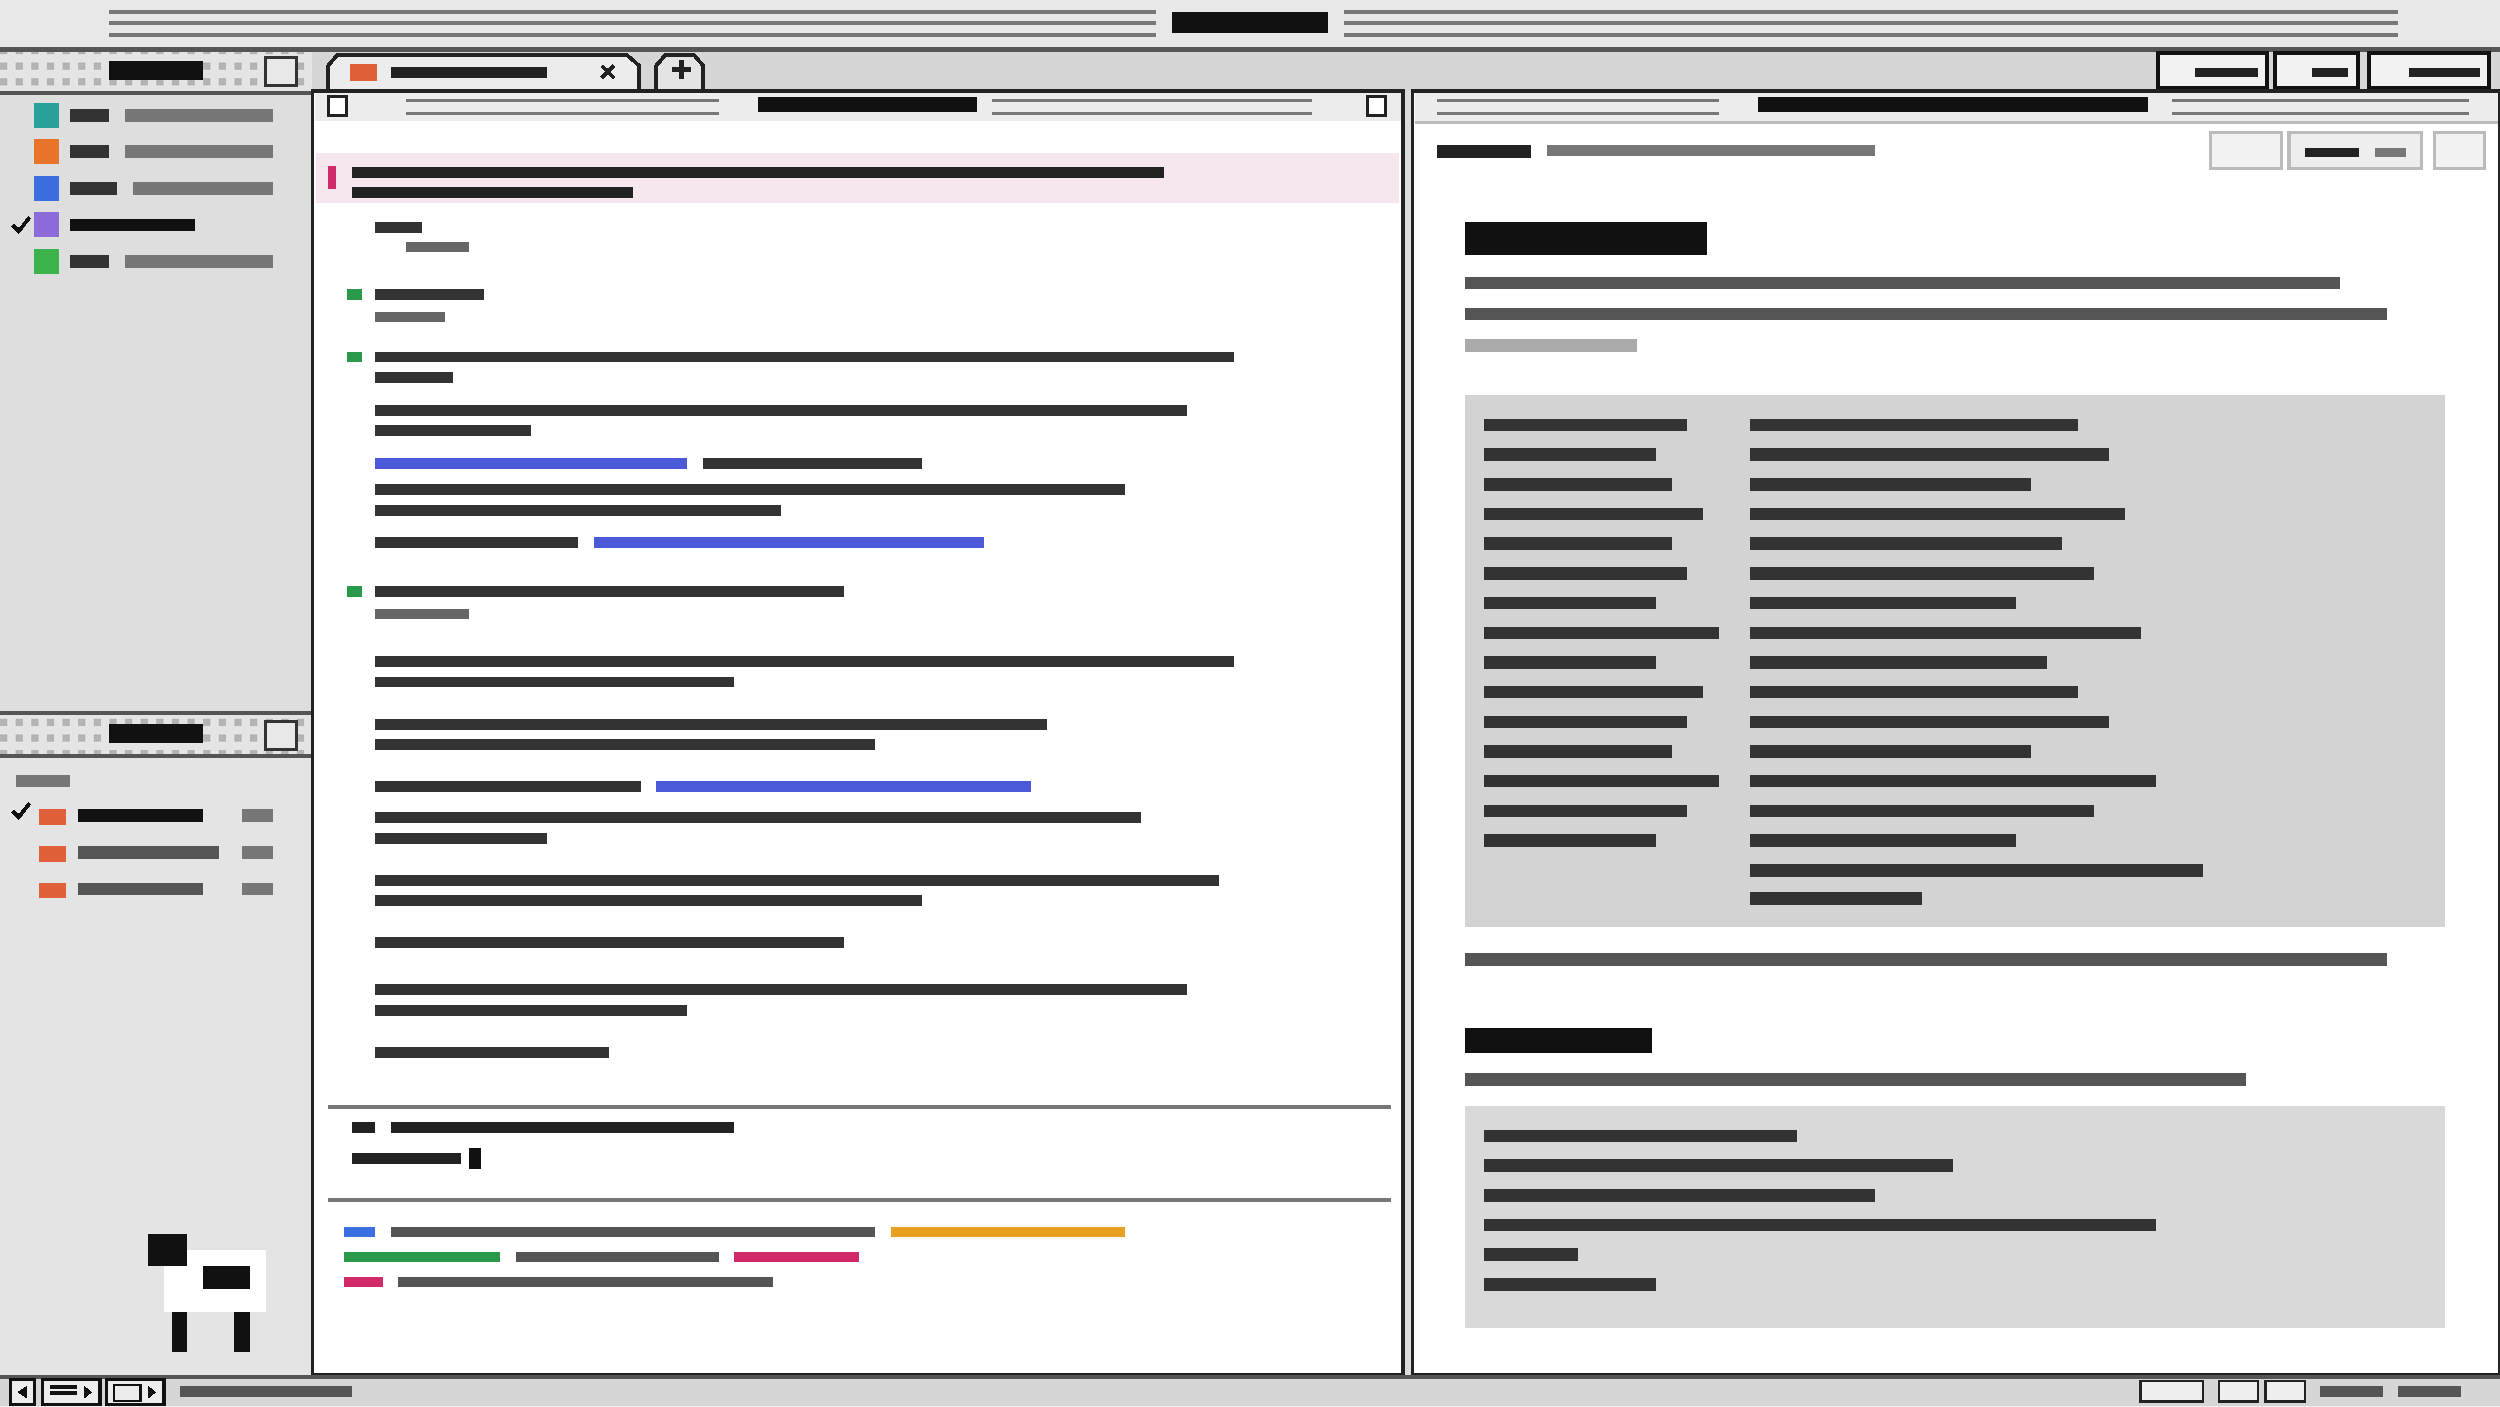
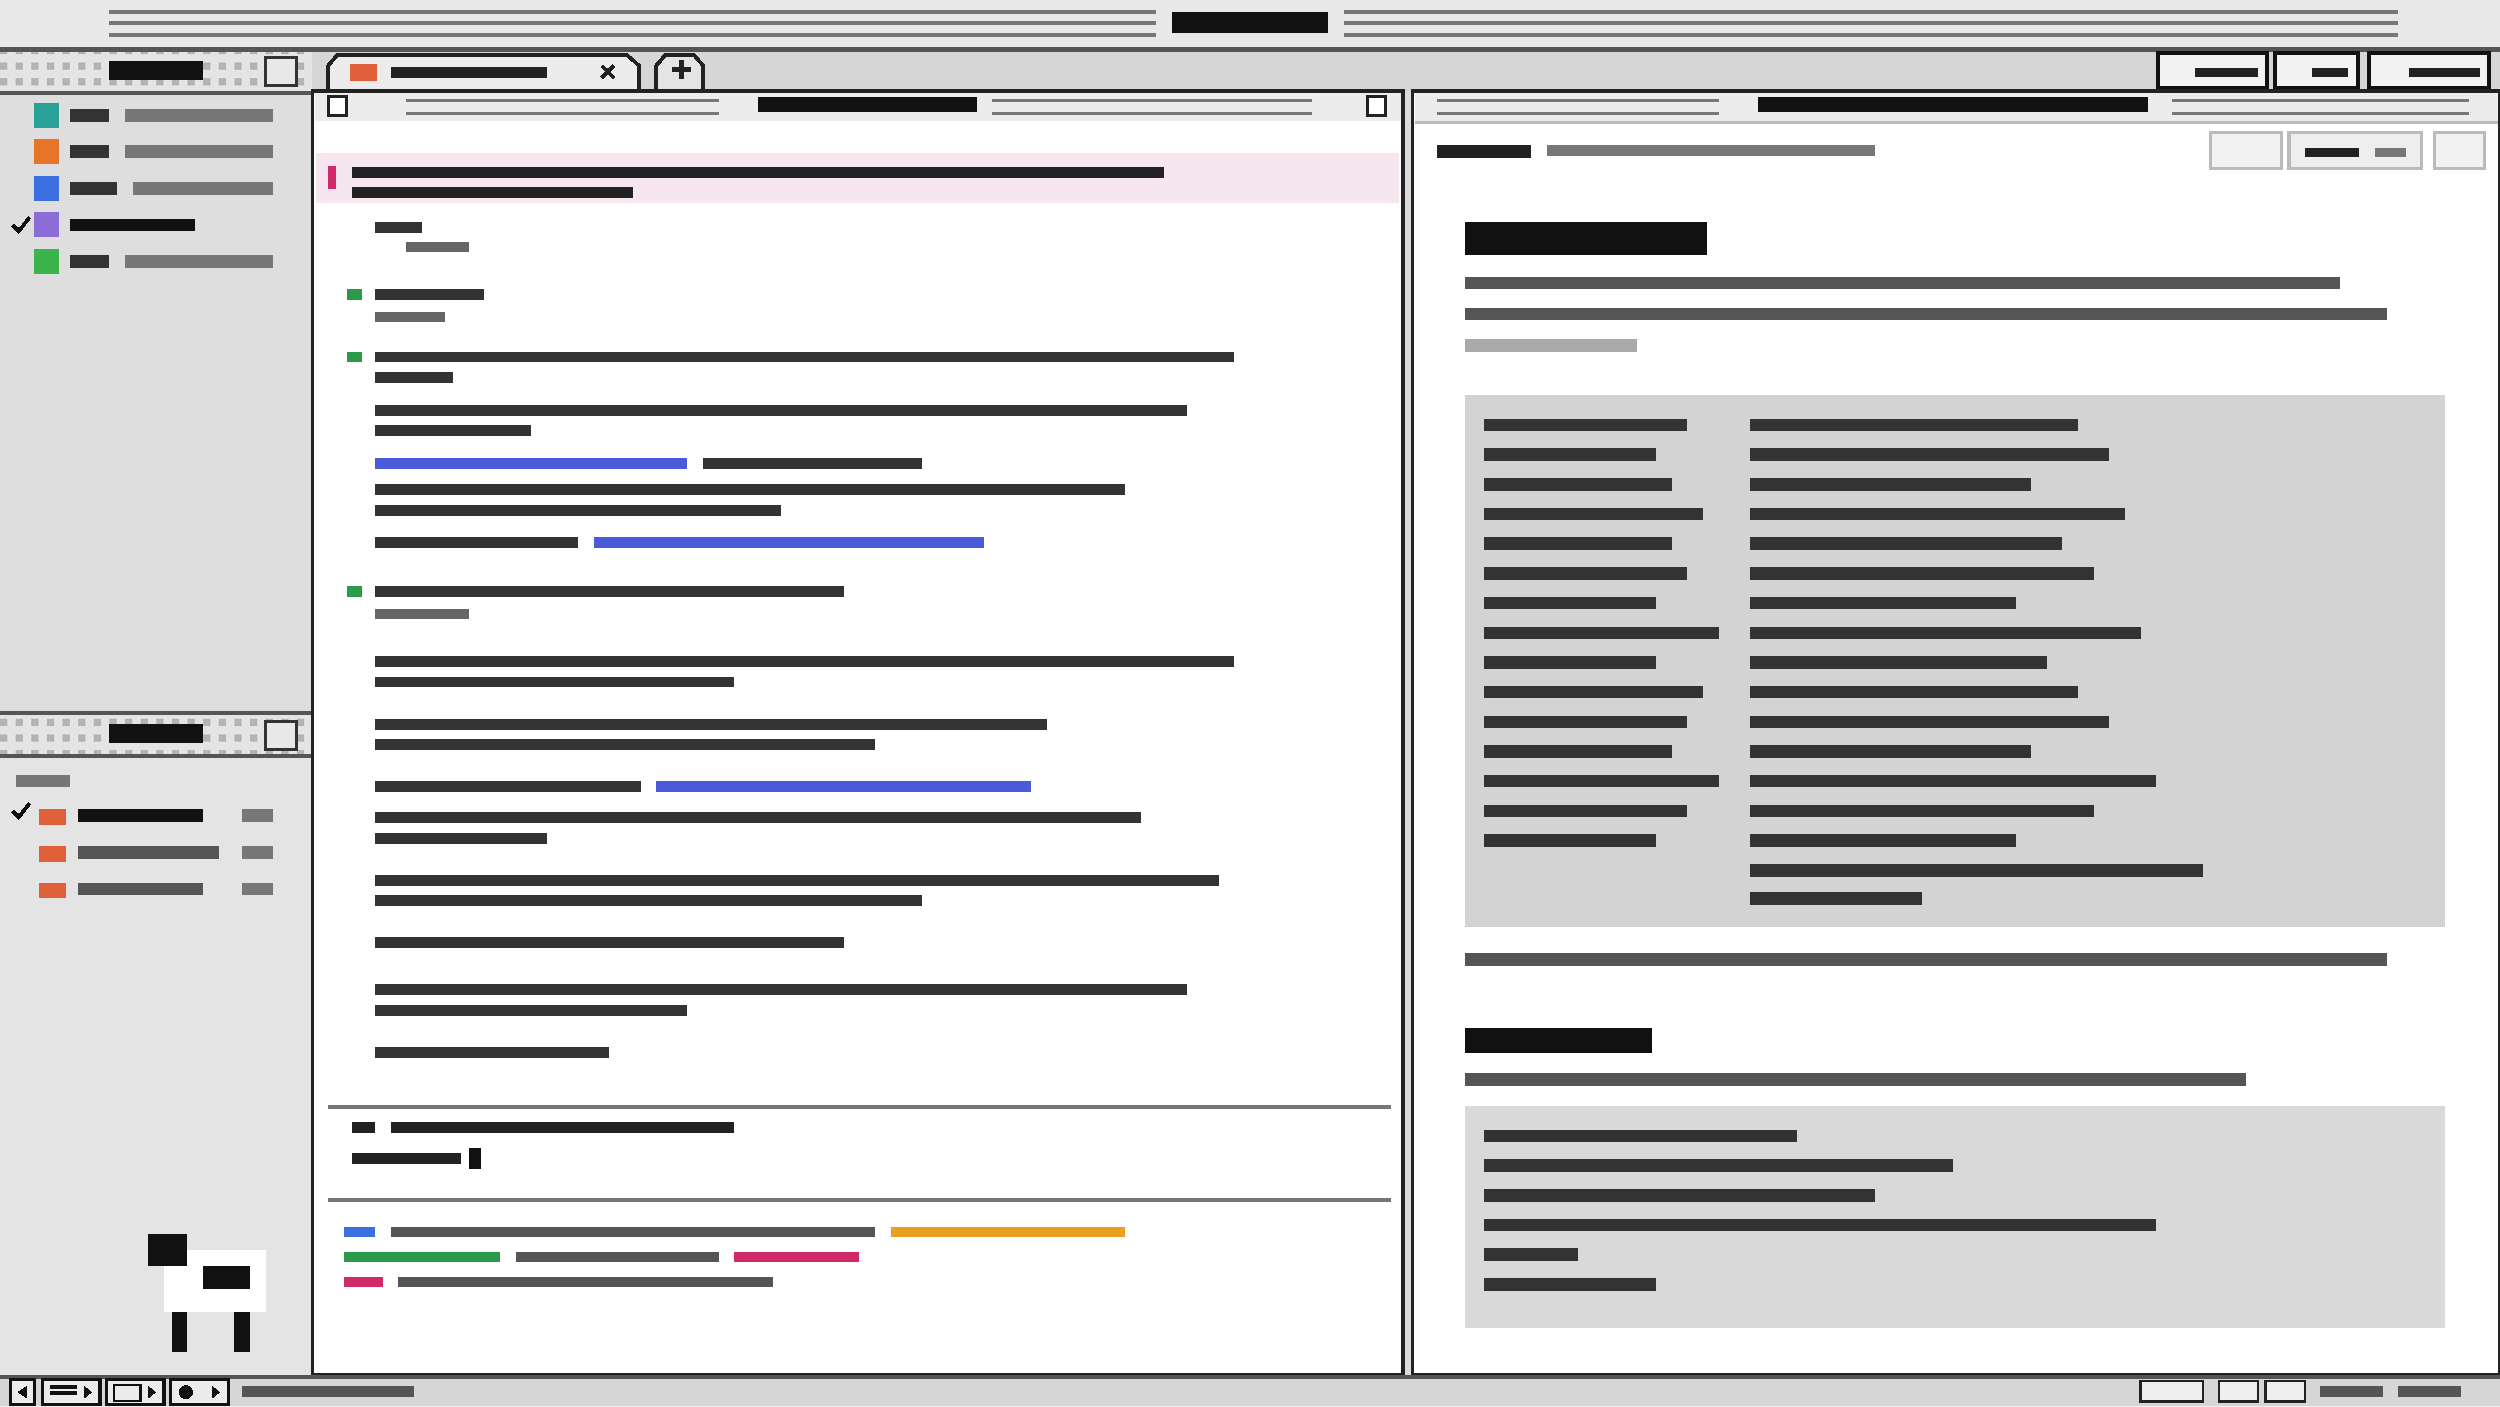
<svg xmlns="http://www.w3.org/2000/svg" viewBox="0 0 320 180" shape-rendering="crispEdges">
  <defs>
    <pattern id="dots" width="2" height="2" patternUnits="userSpaceOnUse">
      <rect width="2" height="2" fill="#e4e4e4" />
      <rect width="1" height="1" fill="#b4b4b4" />
    </pattern>
  </defs>
  <rect width="320" height="180" fill="#dcdcdc" />
  <rect width="320" height="6" fill="#e8e8e8" />
  <path d="M14 1.5H148M14 3H148M14 4.5H148M172 1.5H307M172 3H307M172 4.5H307" stroke="#777" stroke-width="0.5" />
  <rect x="150" y="1.6" width="20" height="2.6" fill="#111" />
  <rect y="6" width="320" height="0.6" fill="#555" />
  <rect y="6.6" width="40" height="5" fill="url(#dots)" />
  <rect x="14" y="7.8" width="12" height="2.4" fill="#111" />
  <rect x="34" y="7.4" width="4" height="3.6" fill="#e8e8e8" stroke="#333" stroke-width="0.4" />
  <rect y="11.6" width="40" height="0.5" fill="#555" />
  <rect y="12.1" width="40" height="79" fill="#dedede" />
  <g>
    <rect x="4.4" y="13.2" width="3.2" height="3.2" fill="#2aa198" />
    <rect x="9" y="14" width="5" height="1.6" fill="#333" />
    <rect x="16" y="14" width="19" height="1.6" fill="#777" />
    <rect x="4.4" y="17.8" width="3.2" height="3.2" fill="#e8742a" />
    <rect x="9" y="18.6" width="5" height="1.6" fill="#333" />
    <rect x="16" y="18.6" width="19" height="1.6" fill="#777" />
    <rect x="4.4" y="22.5" width="3.2" height="3.2" fill="#3b6fe0" />
    <rect x="9" y="23.3" width="6" height="1.6" fill="#333" />
    <rect x="17" y="23.3" width="18" height="1.6" fill="#777" />
    <rect x="4.4" y="27.2" width="3.2" height="3.2" fill="#8c6cd8" />
    <rect x="9" y="28" width="16" height="1.6" fill="#111" />
    <path d="M1.6 28.8l0.8 0.8 1.4-1.8" stroke="#111" stroke-width="0.5" fill="none" />
    <rect x="4.4" y="31.9" width="3.2" height="3.2" fill="#3cb44b" />
    <rect x="9" y="32.7" width="5" height="1.6" fill="#333" />
    <rect x="16" y="32.7" width="19" height="1.6" fill="#777" />
  </g>
  <rect y="91" width="40" height="0.5" fill="#555" />
  <rect y="91.5" width="40" height="5" fill="url(#dots)" />
  <rect x="14" y="92.7" width="12" height="2.4" fill="#111" />
  <rect x="34" y="92.3" width="4" height="3.6" fill="#e8e8e8" stroke="#333" stroke-width="0.4" />
  <rect y="96.5" width="40" height="0.5" fill="#555" />
  <rect y="97" width="40" height="79" fill="#e4e4e4" />
  <rect x="2" y="99.2" width="7" height="1.6" fill="#777" />
  <g>
    <path d="M1.6 103.8l0.8 0.8 1.4-1.8" stroke="#111" stroke-width="0.5" fill="none" />
    <rect x="5" y="103.6" width="3.4" height="2" fill="#e0603a" />
    <rect x="10" y="103.6" width="16" height="1.6" fill="#111" />
    <rect x="31" y="103.6" width="4" height="1.6" fill="#777" />
    <rect x="5" y="108.3" width="3.4" height="2" fill="#e0603a" />
    <rect x="10" y="108.3" width="18" height="1.6" fill="#555" />
    <rect x="31" y="108.3" width="4" height="1.6" fill="#777" />
    <rect x="5" y="113" width="3.4" height="2" fill="#e0603a" />
    <rect x="10" y="113" width="16" height="1.6" fill="#555" />
    <rect x="31" y="113" width="4" height="1.6" fill="#777" />
  </g>
  <rect x="21" y="160" width="13" height="8" fill="#fff" />
  <rect x="19" y="158" width="5" height="4" fill="#111" />
  <rect x="26" y="162" width="6" height="3" fill="#111" />
  <rect x="22" y="168" width="2" height="5" fill="#111" />
  <rect x="30" y="168" width="2" height="5" fill="#111" />
  <rect x="40" y="6.6" width="280" height="5" fill="#d6d6d6" />
  <path d="M42 11.6V8.4l1.2-1.4h37l1.6 1.4v3.2" fill="#ececec" stroke="#222" stroke-width="0.5" />
  <rect x="44.8" y="8.2" width="3.4" height="2.2" fill="#e0603a" />
  <rect x="50" y="8.6" width="20" height="1.4" fill="#222" />
  <path d="M77 8.4l1.6 1.6M78.6 8.4L77 10" stroke="#222" stroke-width="0.5" />
  <path d="M84 11.6V8.4l1.2-1.4h3.6l1.2 1.4v3.2" fill="#e4e4e4" stroke="#222" stroke-width="0.5" />
  <rect x="86" y="8.6" width="2.4" height="0.6" fill="#222" />
  <rect x="86.9" y="7.7" width="0.6" height="2.4" fill="#222" />
  <g fill="#f2f2f2" stroke="#111" stroke-width="0.5">
    <rect x="276.2" y="6.8" width="14" height="4.4" />
    <rect x="291.2" y="6.8" width="10.6" height="4.4" />
    <rect x="303.2" y="6.8" width="15.4" height="4.4" />
  </g>
  <g fill="#222">
    <rect x="281" y="8.7" width="8" height="1.2" />
    <rect x="296" y="8.7" width="4.6" height="1.2" />
    <rect x="308.4" y="8.7" width="9" height="1.2" />
  </g>
  <rect x="40" y="11.6" width="139.6" height="164.4" fill="#fff" stroke="#222" stroke-width="0.5" />
  <rect x="40.3" y="11.9" width="139" height="3.6" fill="#ececec" />
  <path d="M52 12.9H92M52 14.5H92M127 12.9H168M127 14.5H168" stroke="#777" stroke-width="0.4" />
  <rect x="97" y="12.4" width="28" height="2" fill="#111" />
  <rect x="42" y="12.4" width="2.4" height="2.4" fill="#fff" stroke="#222" stroke-width="0.4" />
  <rect x="175" y="12.4" width="2.4" height="2.4" fill="#fff" stroke="#222" stroke-width="0.4" />
  <rect x="40.5" y="19.6" width="138.6" height="6.4" fill="#f6e6ef" />
  <rect x="42" y="21.2" width="1" height="3" fill="#d02a6a" />
  <rect x="45" y="21.4" width="104" height="1.4" fill="#222" />
  <rect x="45" y="24" width="36" height="1.4" fill="#222" />
  <g fill="#333">
    <rect x="48" y="28.4" width="6" height="1.4" />
    <rect x="52" y="31" width="8" height="1.2" fill="#666" />
    <rect x="44.4" y="37" width="2" height="1.4" fill="#2a9a4a" />
    <rect x="48" y="37" width="14" height="1.4" />
    <rect x="48" y="40" width="9" height="1.2" fill="#666" />
    <rect x="44.4" y="45" width="2" height="1.4" fill="#2a9a4a" />
    <rect x="48" y="45" width="110" height="1.4" />
    <rect x="48" y="47.6" width="10" height="1.4" />
    <rect x="48" y="51.8" width="104" height="1.4" />
    <rect x="48" y="54.4" width="20" height="1.4" />
    <rect x="48" y="58.6" width="40" height="1.4" fill="#4a5ad8" />
    <rect x="90" y="58.6" width="28" height="1.4" />
    <rect x="48" y="62" width="96" height="1.4" />
    <rect x="48" y="64.6" width="52" height="1.4" />
    <rect x="48" y="68.8" width="26" height="1.4" />
    <rect x="76" y="68.8" width="50" height="1.4" fill="#4a5ad8" />
    <rect x="44.4" y="75" width="2" height="1.4" fill="#2a9a4a" />
    <rect x="48" y="75" width="60" height="1.4" />
    <rect x="48" y="78" width="12" height="1.2" fill="#666" />
    <rect x="48" y="84" width="110" height="1.4" />
    <rect x="48" y="86.6" width="46" height="1.4" />
    <rect x="48" y="92" width="86" height="1.4" />
    <rect x="48" y="94.6" width="64" height="1.4" />
    <rect x="48" y="100" width="34" height="1.4" />
    <rect x="84" y="100" width="48" height="1.4" fill="#4a5ad8" />
    <rect x="48" y="104" width="98" height="1.4" />
    <rect x="48" y="106.6" width="22" height="1.4" />
    <rect x="48" y="112" width="108" height="1.4" />
    <rect x="48" y="114.6" width="70" height="1.4" />
    <rect x="48" y="120" width="60" height="1.4" />
    <rect x="48" y="126" width="104" height="1.4" />
    <rect x="48" y="128.6" width="40" height="1.4" />
    <rect x="48" y="134" width="30" height="1.4" />
  </g>
  <rect x="42" y="141.5" width="136" height="0.5" fill="#777" />
  <rect x="45" y="143.6" width="3" height="1.4" fill="#222" />
  <rect x="50" y="143.6" width="44" height="1.4" fill="#222" />
  <rect x="45" y="147.6" width="14" height="1.4" fill="#222" />
  <rect x="60" y="147" width="1.6" height="2.6" fill="#111" />
  <rect x="42" y="153.4" width="136" height="0.5" fill="#777" />
  <rect x="44" y="157" width="4" height="1.4" fill="#3b6fe0" />
  <rect x="50" y="157" width="62" height="1.4" fill="#555" />
  <rect x="114" y="157" width="30" height="1.4" fill="#e8a020" />
  <rect x="44" y="160.2" width="20" height="1.4" fill="#2a9a4a" />
  <rect x="66" y="160.2" width="26" height="1.4" fill="#555" />
  <rect x="94" y="160.2" width="16" height="1.4" fill="#d02a6a" />
  <rect x="44" y="163.4" width="5" height="1.4" fill="#d02a6a" />
  <rect x="51" y="163.4" width="48" height="1.4" fill="#555" />
  <rect x="180.8" y="11.6" width="139.2" height="164.4" fill="#fff" stroke="#222" stroke-width="0.5" />
  <rect x="181.1" y="11.9" width="138.6" height="3.6" fill="#ececec" />
  <path d="M184 12.9H220M184 14.5H220M278 12.9H316M278 14.5H316" stroke="#777" stroke-width="0.4" />
  <rect x="225" y="12.4" width="50" height="2" fill="#111" />
  <rect x="181.1" y="15.5" width="138.6" height="0.4" fill="#bbb" />
  <rect x="184" y="18.6" width="12" height="1.6" fill="#222" />
  <rect x="198" y="18.6" width="42" height="1.4" fill="#777" />
  <rect x="283" y="17" width="9" height="4.6" fill="#f2f2f2" stroke="#bbb" stroke-width="0.4" />
  <rect x="293" y="17" width="17" height="4.6" fill="#eee" stroke="#bbb" stroke-width="0.4" />
  <rect x="295" y="18.9" width="7" height="1.2" fill="#222" />
  <rect x="304" y="18.9" width="4" height="1.2" fill="#777" />
  <rect x="311.6" y="17" width="6.4" height="4.6" fill="#f2f2f2" stroke="#bbb" stroke-width="0.4" />
  <rect x="187.5" y="28.4" width="31" height="4.2" fill="#111" />
  <rect x="187.5" y="35.4" width="112" height="1.6" fill="#555" />
  <rect x="187.5" y="39.4" width="118" height="1.6" fill="#555" />
  <rect x="187.5" y="43.4" width="22" height="1.6" fill="#aaa" />
  <rect x="187.5" y="50.6" width="125.5" height="68" fill="#d3d3d3" />
  <g fill="#333">
    <rect x="190" y="53.6" width="26" height="1.6" />
    <rect x="224" y="53.6" width="42" height="1.6" />
    <rect x="190" y="57.4" width="22" height="1.6" />
    <rect x="224" y="57.4" width="46" height="1.6" />
    <rect x="190" y="61.2" width="24" height="1.6" />
    <rect x="224" y="61.2" width="36" height="1.6" />
    <rect x="190" y="65" width="28" height="1.6" />
    <rect x="224" y="65" width="48" height="1.6" />
    <rect x="190" y="68.8" width="24" height="1.6" />
    <rect x="224" y="68.8" width="40" height="1.6" />
    <rect x="190" y="72.6" width="26" height="1.6" />
    <rect x="224" y="72.6" width="44" height="1.6" />
    <rect x="190" y="76.4" width="22" height="1.6" />
    <rect x="224" y="76.4" width="34" height="1.6" />
    <rect x="190" y="80.2" width="30" height="1.6" />
    <rect x="224" y="80.2" width="50" height="1.6" />
    <rect x="190" y="84" width="22" height="1.6" />
    <rect x="224" y="84" width="38" height="1.6" />
    <rect x="190" y="87.8" width="28" height="1.6" />
    <rect x="224" y="87.8" width="42" height="1.6" />
    <rect x="190" y="91.6" width="26" height="1.6" />
    <rect x="224" y="91.6" width="46" height="1.6" />
    <rect x="190" y="95.4" width="24" height="1.6" />
    <rect x="224" y="95.4" width="36" height="1.6" />
    <rect x="190" y="99.2" width="30" height="1.6" />
    <rect x="224" y="99.2" width="52" height="1.6" />
    <rect x="190" y="103" width="26" height="1.6" />
    <rect x="224" y="103" width="44" height="1.6" />
    <rect x="190" y="106.8" width="22" height="1.6" />
    <rect x="224" y="106.8" width="34" height="1.6" />
    <rect x="224" y="110.6" width="58" height="1.6" />
    <rect x="224" y="114.2" width="22" height="1.6" />
  </g>
  <rect x="187.5" y="122" width="118" height="1.6" fill="#555" />
  <rect x="187.5" y="131.6" width="24" height="3.2" fill="#111" />
  <rect x="187.5" y="137.4" width="100" height="1.6" fill="#555" />
  <rect x="187.5" y="141.6" width="125.5" height="28.4" fill="#d9d9d9" />
  <rect x="190" y="144.6" width="40" height="1.6" fill="#333" />
  <rect x="190" y="148.4" width="60" height="1.6" fill="#333" />
  <rect x="190" y="152.2" width="50" height="1.6" fill="#333" />
  <rect x="190" y="156" width="86" height="1.6" fill="#333" />
  <rect x="190" y="159.8" width="12" height="1.6" fill="#333" />
  <rect x="190" y="163.6" width="22" height="1.6" fill="#333" />
  <rect y="176" width="320" height="4" fill="#d6d6d6" />
  <rect y="176" width="320" height="0.5" fill="#555" />
  <g fill="#ececec" stroke="#111" stroke-width="0.4">
    <rect x="1.4" y="176.6" width="3" height="3.2" />
    <rect x="5.4" y="176.6" width="7.4" height="3.2" />
    <rect x="13.6" y="176.6" width="7.4" height="3.2" />
+     <rect x="21.8" y="176.6" width="7.4" height="3.2" />
  </g>
  <path d="M3.4 177.4v1.6l-1.2-0.8z" fill="#111" />
  <g fill="#111">
    <rect x="6.4" y="177.3" width="3.4" height="0.5" />
    <rect x="6.4" y="178.1" width="3.4" height="0.5" />
    <rect x="14.6" y="177.3" width="3.4" height="2" fill="none" stroke="#111" stroke-width="0.3" />
-     <path d="M10.8 177.4v1.6l1-0.8zM19 177.4v1.6l1-0.8z" />
-   </g>
-   <rect x="23" y="177.4" width="22" height="1.4" fill="#555" />
+     <path d="M10.8 177.4v1.6l1-0.8zM19 177.4v1.6l1-0.8zM27.2 177.4v1.6l1-0.8z" />
+     <circle cx="23.8" cy="178.2" r="0.9" />
+   </g>
+   <rect x="31" y="177.4" width="22" height="1.4" fill="#555" />
  <rect x="274" y="176.8" width="8" height="2.6" fill="#eee" stroke="#222" stroke-width="0.3" />
  <rect x="284" y="176.8" width="5" height="2.6" fill="#eee" stroke="#222" stroke-width="0.3" />
  <rect x="290" y="176.8" width="5" height="2.6" fill="#eee" stroke="#222" stroke-width="0.3" />
  <rect x="297" y="177.4" width="8" height="1.4" fill="#555" />
  <rect x="307" y="177.4" width="8" height="1.4" fill="#555" />
</svg>
